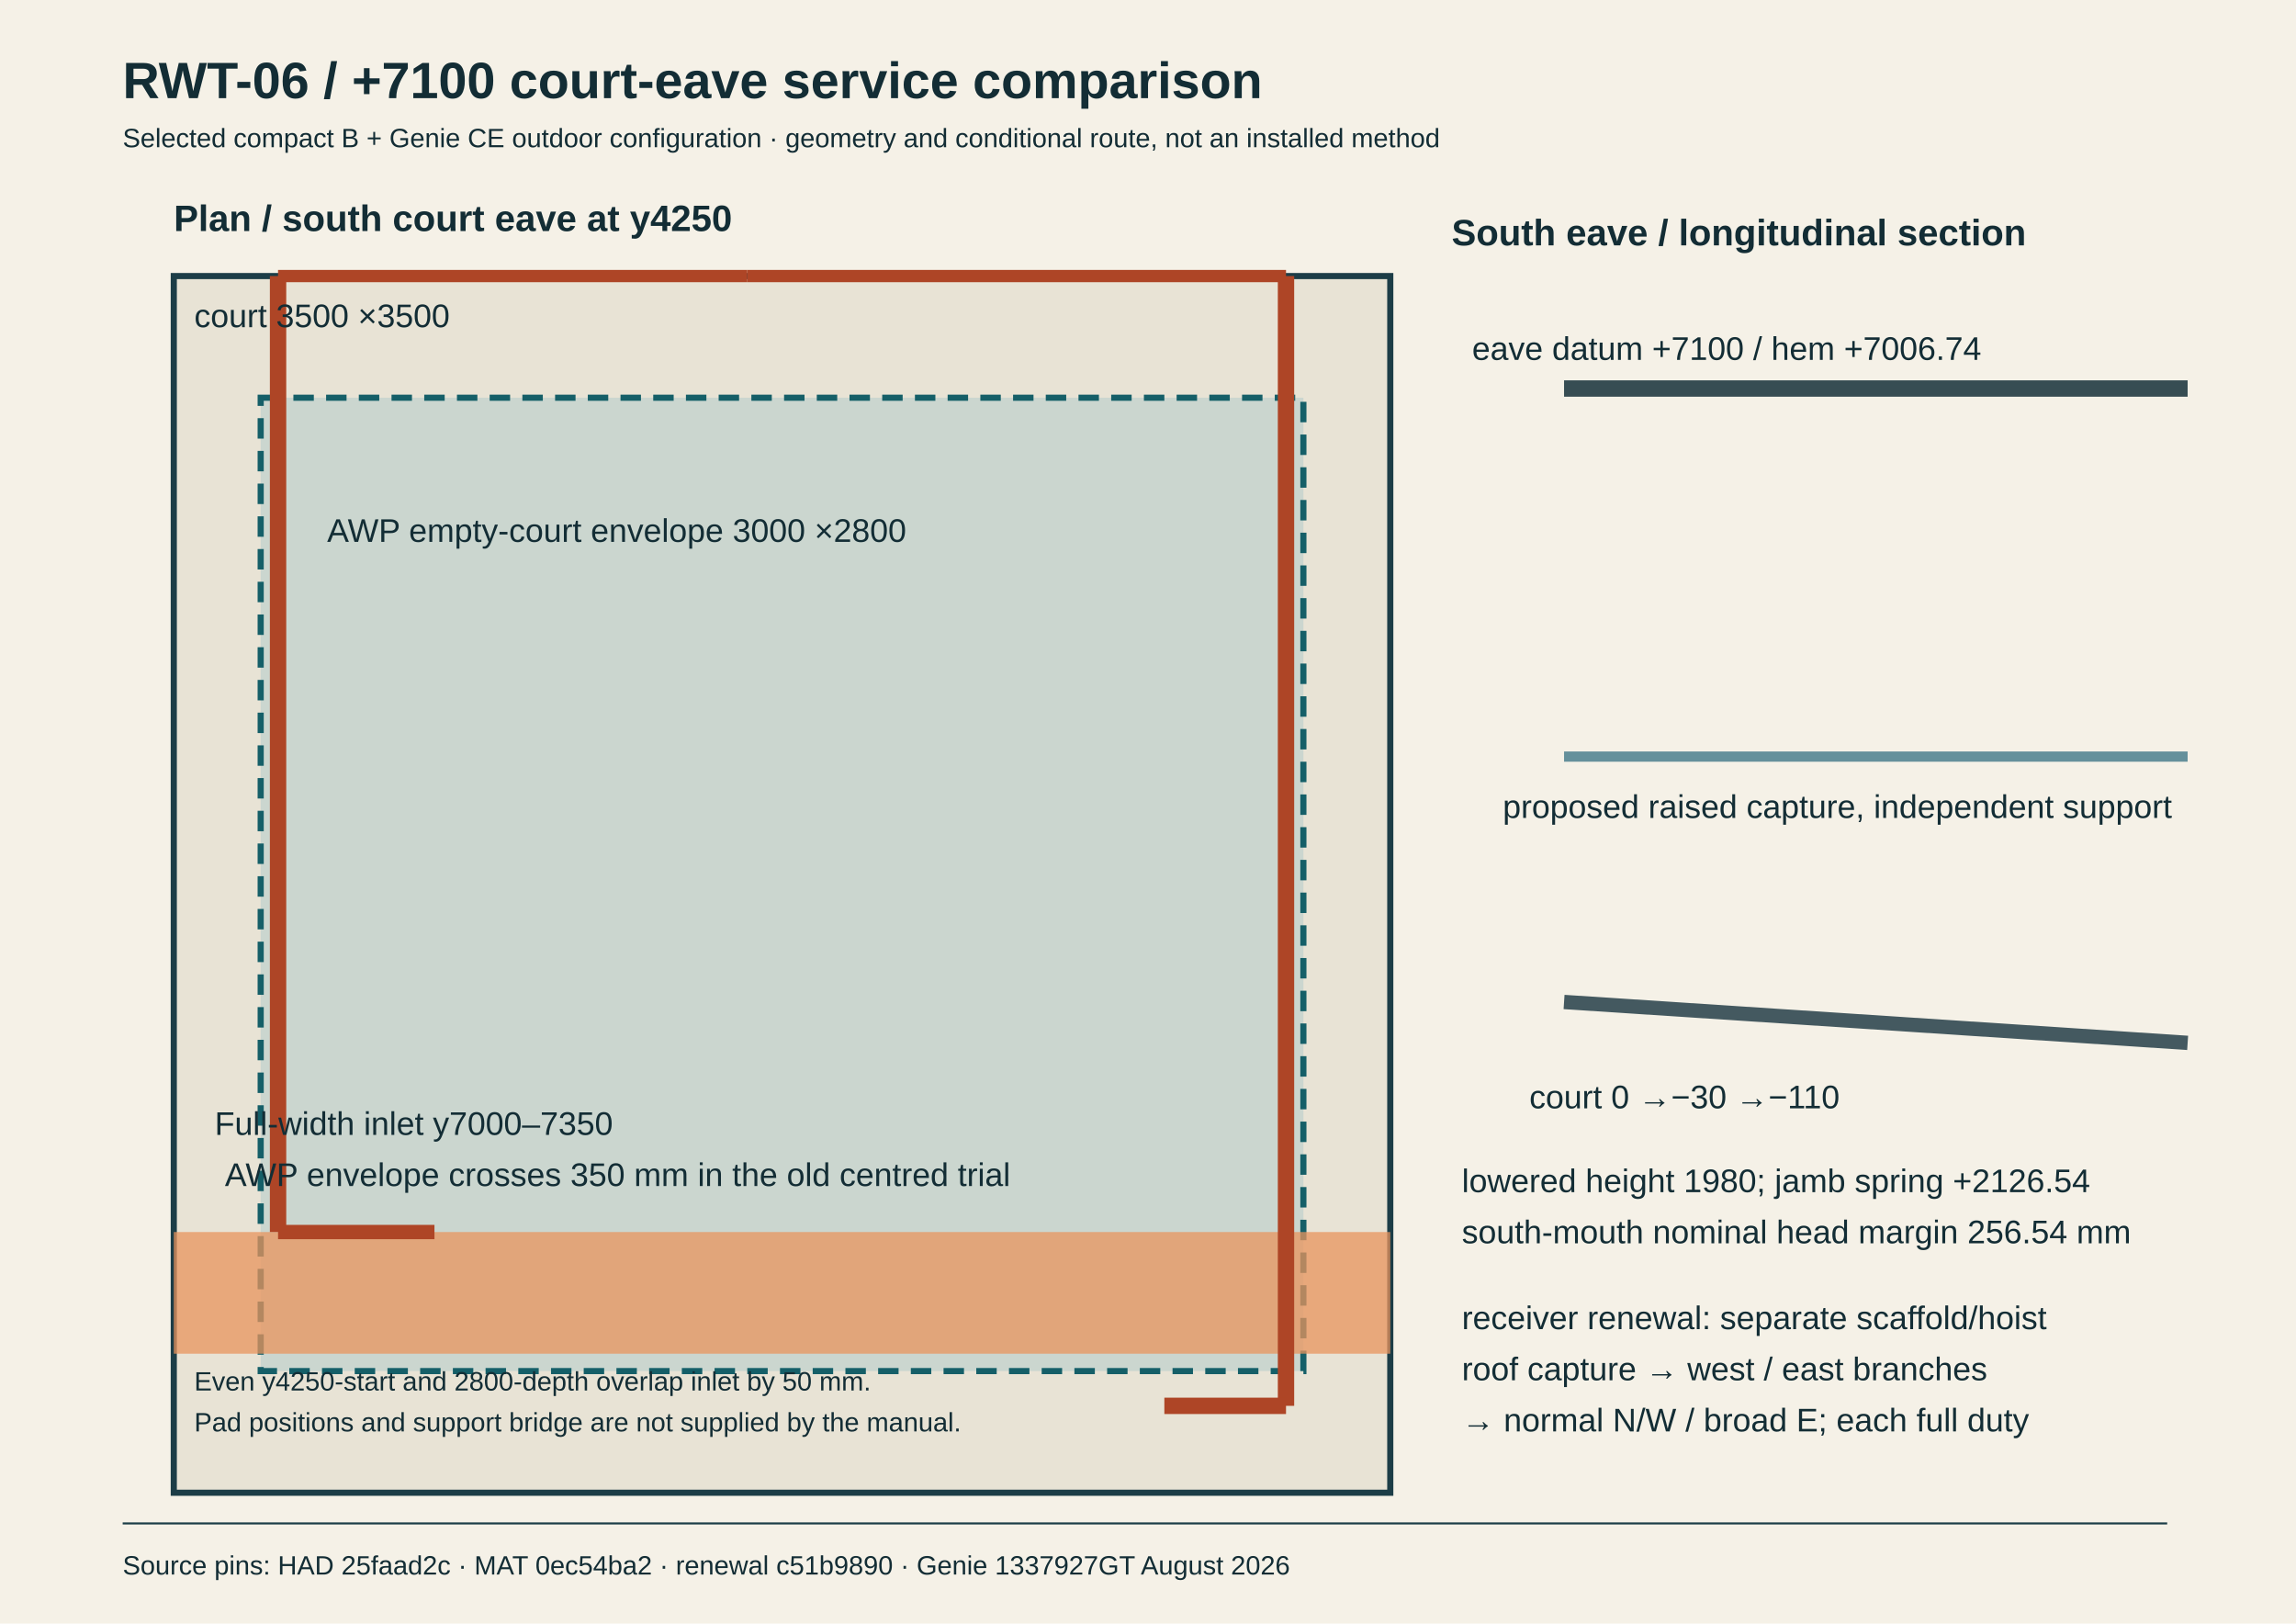
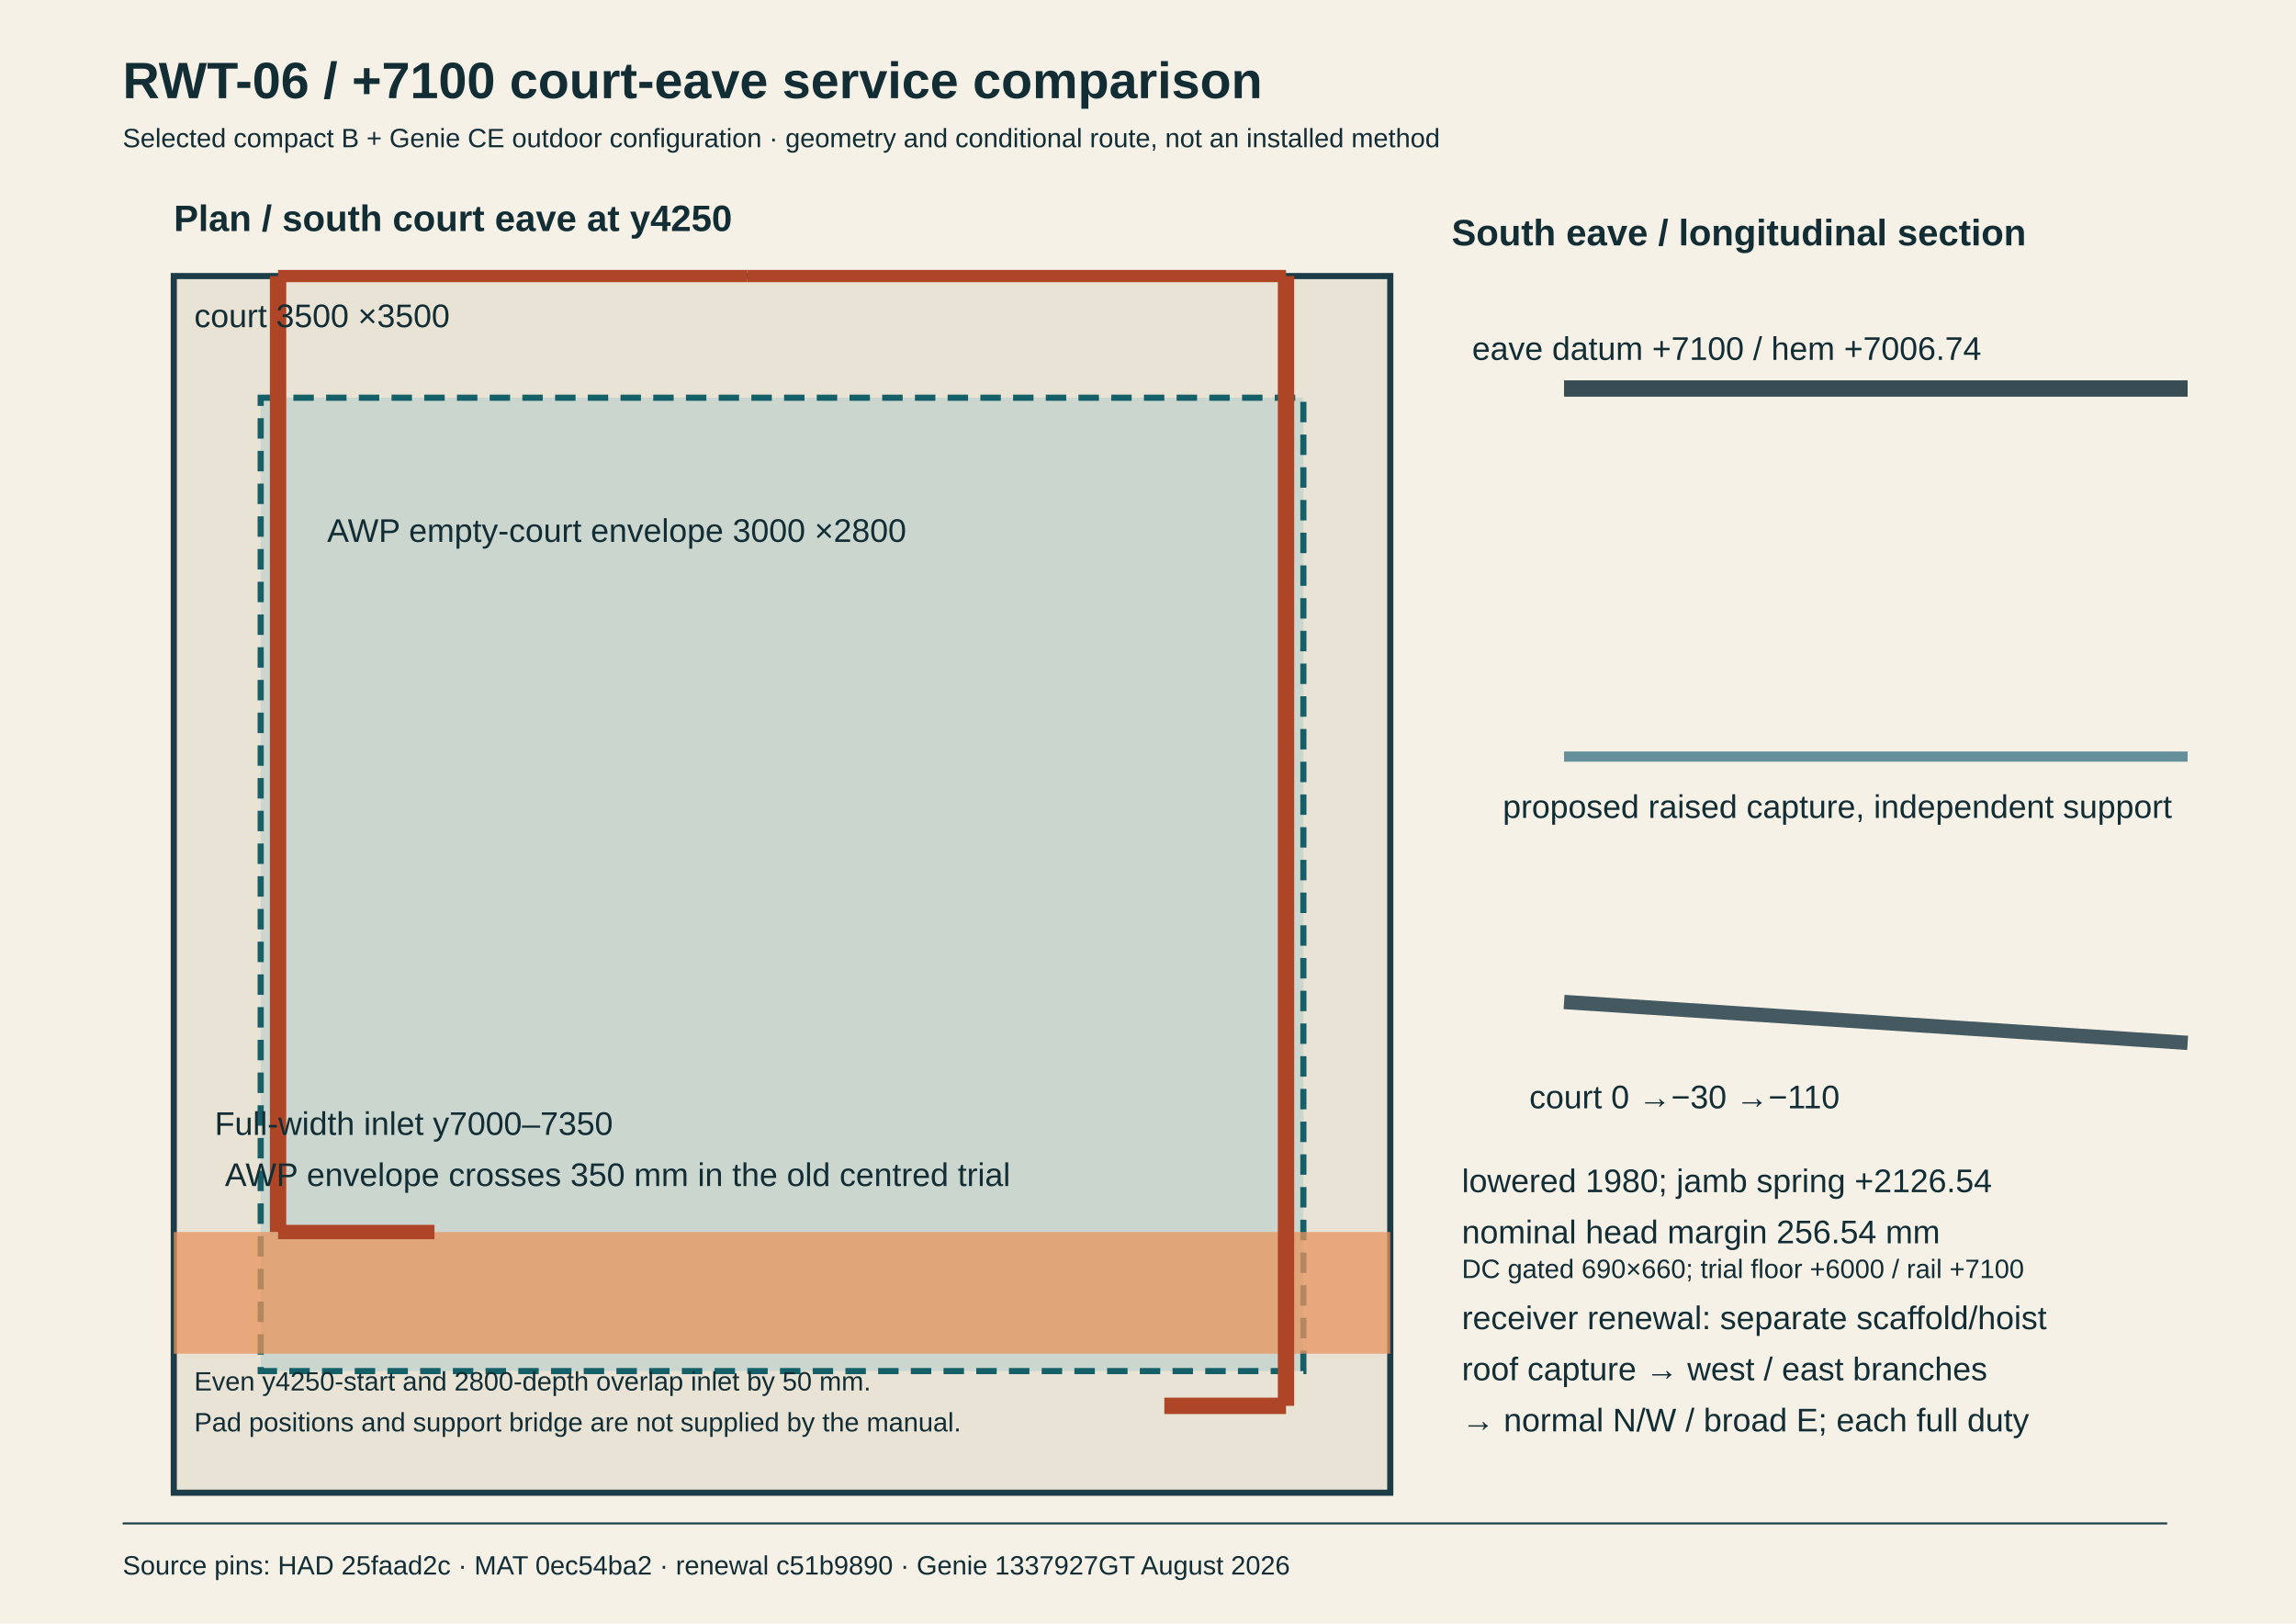
<svg xmlns="http://www.w3.org/2000/svg" width="1123" height="794" viewBox="0 0 1123 794">
  <rect width="1123" height="794" fill="#f5f1e7" />
  <style>text{font-family:Arial,sans-serif;fill:#132d35} .tiny{font-size:13px}.small{font-size:16px}.head{font-size:25px;font-weight:bold}.lab{font-size:18px;font-weight:bold}</style>
  <text x="60" y="48" class="head">RWT-06 / +7100 court-eave service comparison</text>
  <text x="60" y="72" class="tiny">Selected compact B + Genie CE outdoor configuration · geometry and conditional route, not an installed method</text>
  <text x="85" y="113" class="lab">Plan / south court eave at y4250</text>
  <rect x="85" y="135" width="595" height="595" fill="#e8e3d5" stroke="#1c3d47" stroke-width="3" />
  <rect x="127.5" y="194.5" width="510" height="476" fill="#7ab4bd" fill-opacity=".26" stroke="#155f68" stroke-width="3" stroke-dasharray="10 6" />
  <rect x="85" y="602.5" width="595" height="59.5" fill="#e8945d" fill-opacity=".75" />
  <line x1="629" y1="135" x2="629" y2="687.5" stroke="#ae4526" stroke-width="8" />
  <line x1="136" y1="135" x2="136" y2="602.5" stroke="#ae4526" stroke-width="8" />
  <line x1="136" y1="602.5" x2="212.5" y2="602.5" stroke="#ae4526" stroke-width="7" />
  <line x1="629" y1="687.5" x2="569.5" y2="687.5" stroke="#ae4526" stroke-width="8" />
  <line x1="365.5" y1="135" x2="629" y2="135" stroke="#ae4526" stroke-width="6" />
  <line x1="365.5" y1="135" x2="136" y2="135" stroke="#ae4526" stroke-width="6" />
  <text x="95" y="160" class="small">court 3500 ×3500</text>
  <text x="160" y="265" class="small">AWP empty-court envelope 3000 ×2800</text>
  <text x="105" y="555" class="small">Full-width inlet y7000–7350</text>
  <text x="110" y="580" class="small">AWP envelope crosses 350 mm in the old centred trial</text>
  <text x="95" y="680" class="tiny">Even y4250-start and 2800-depth overlap inlet by 50 mm.</text>
  <text x="95" y="700" class="tiny">Pad positions and support bridge are not supplied by the manual.</text>
  <text x="710" y="120" class="lab">South eave / longitudinal section</text>
  <line x1="765" y1="190" x2="1070" y2="190" stroke="#374d53" stroke-width="8" />
  <text x="720" y="176" class="small">eave datum +7100 / hem +7006.74</text>
  <line x1="765" y1="370" x2="1070" y2="370" stroke="#65909b" stroke-width="5" />
  <text x="735" y="400" class="small">proposed raised capture, independent support</text>
  <line x1="765" y1="490" x2="1070" y2="510" stroke="#445960" stroke-width="7" />
  <text x="748" y="542" class="small">court 0 →−30 →−110</text>
-   <text x="715" y="583" class="small">lowered height 1980; jamb spring +2126.54</text>
-   <text x="715" y="608" class="small">south-mouth nominal head margin 256.54 mm</text>
+   <text x="715" y="583" class="small">lowered 1980; jamb spring +2126.54</text>
+   <text x="715" y="608" class="small">nominal head margin 256.54 mm</text>
+   <text x="715" y="625" class="tiny">DC gated 690×660; trial floor +6000 / rail +7100</text>
  <text x="715" y="650" class="small">receiver renewal: separate scaffold/hoist</text>
  <text x="715" y="675" class="small">roof capture → west / east branches</text>
  <text x="715" y="700" class="small">→ normal N/W / broad E; each full duty</text>
  <line x1="60" y1="745" x2="1060" y2="745" stroke="#1c3d47" />
  <text x="60" y="770" class="tiny">Source pins: HAD 25faad2c · MAT 0ec54ba2 · renewal c51b9890 · Genie 1337927GT August 2026</text>
</svg>
